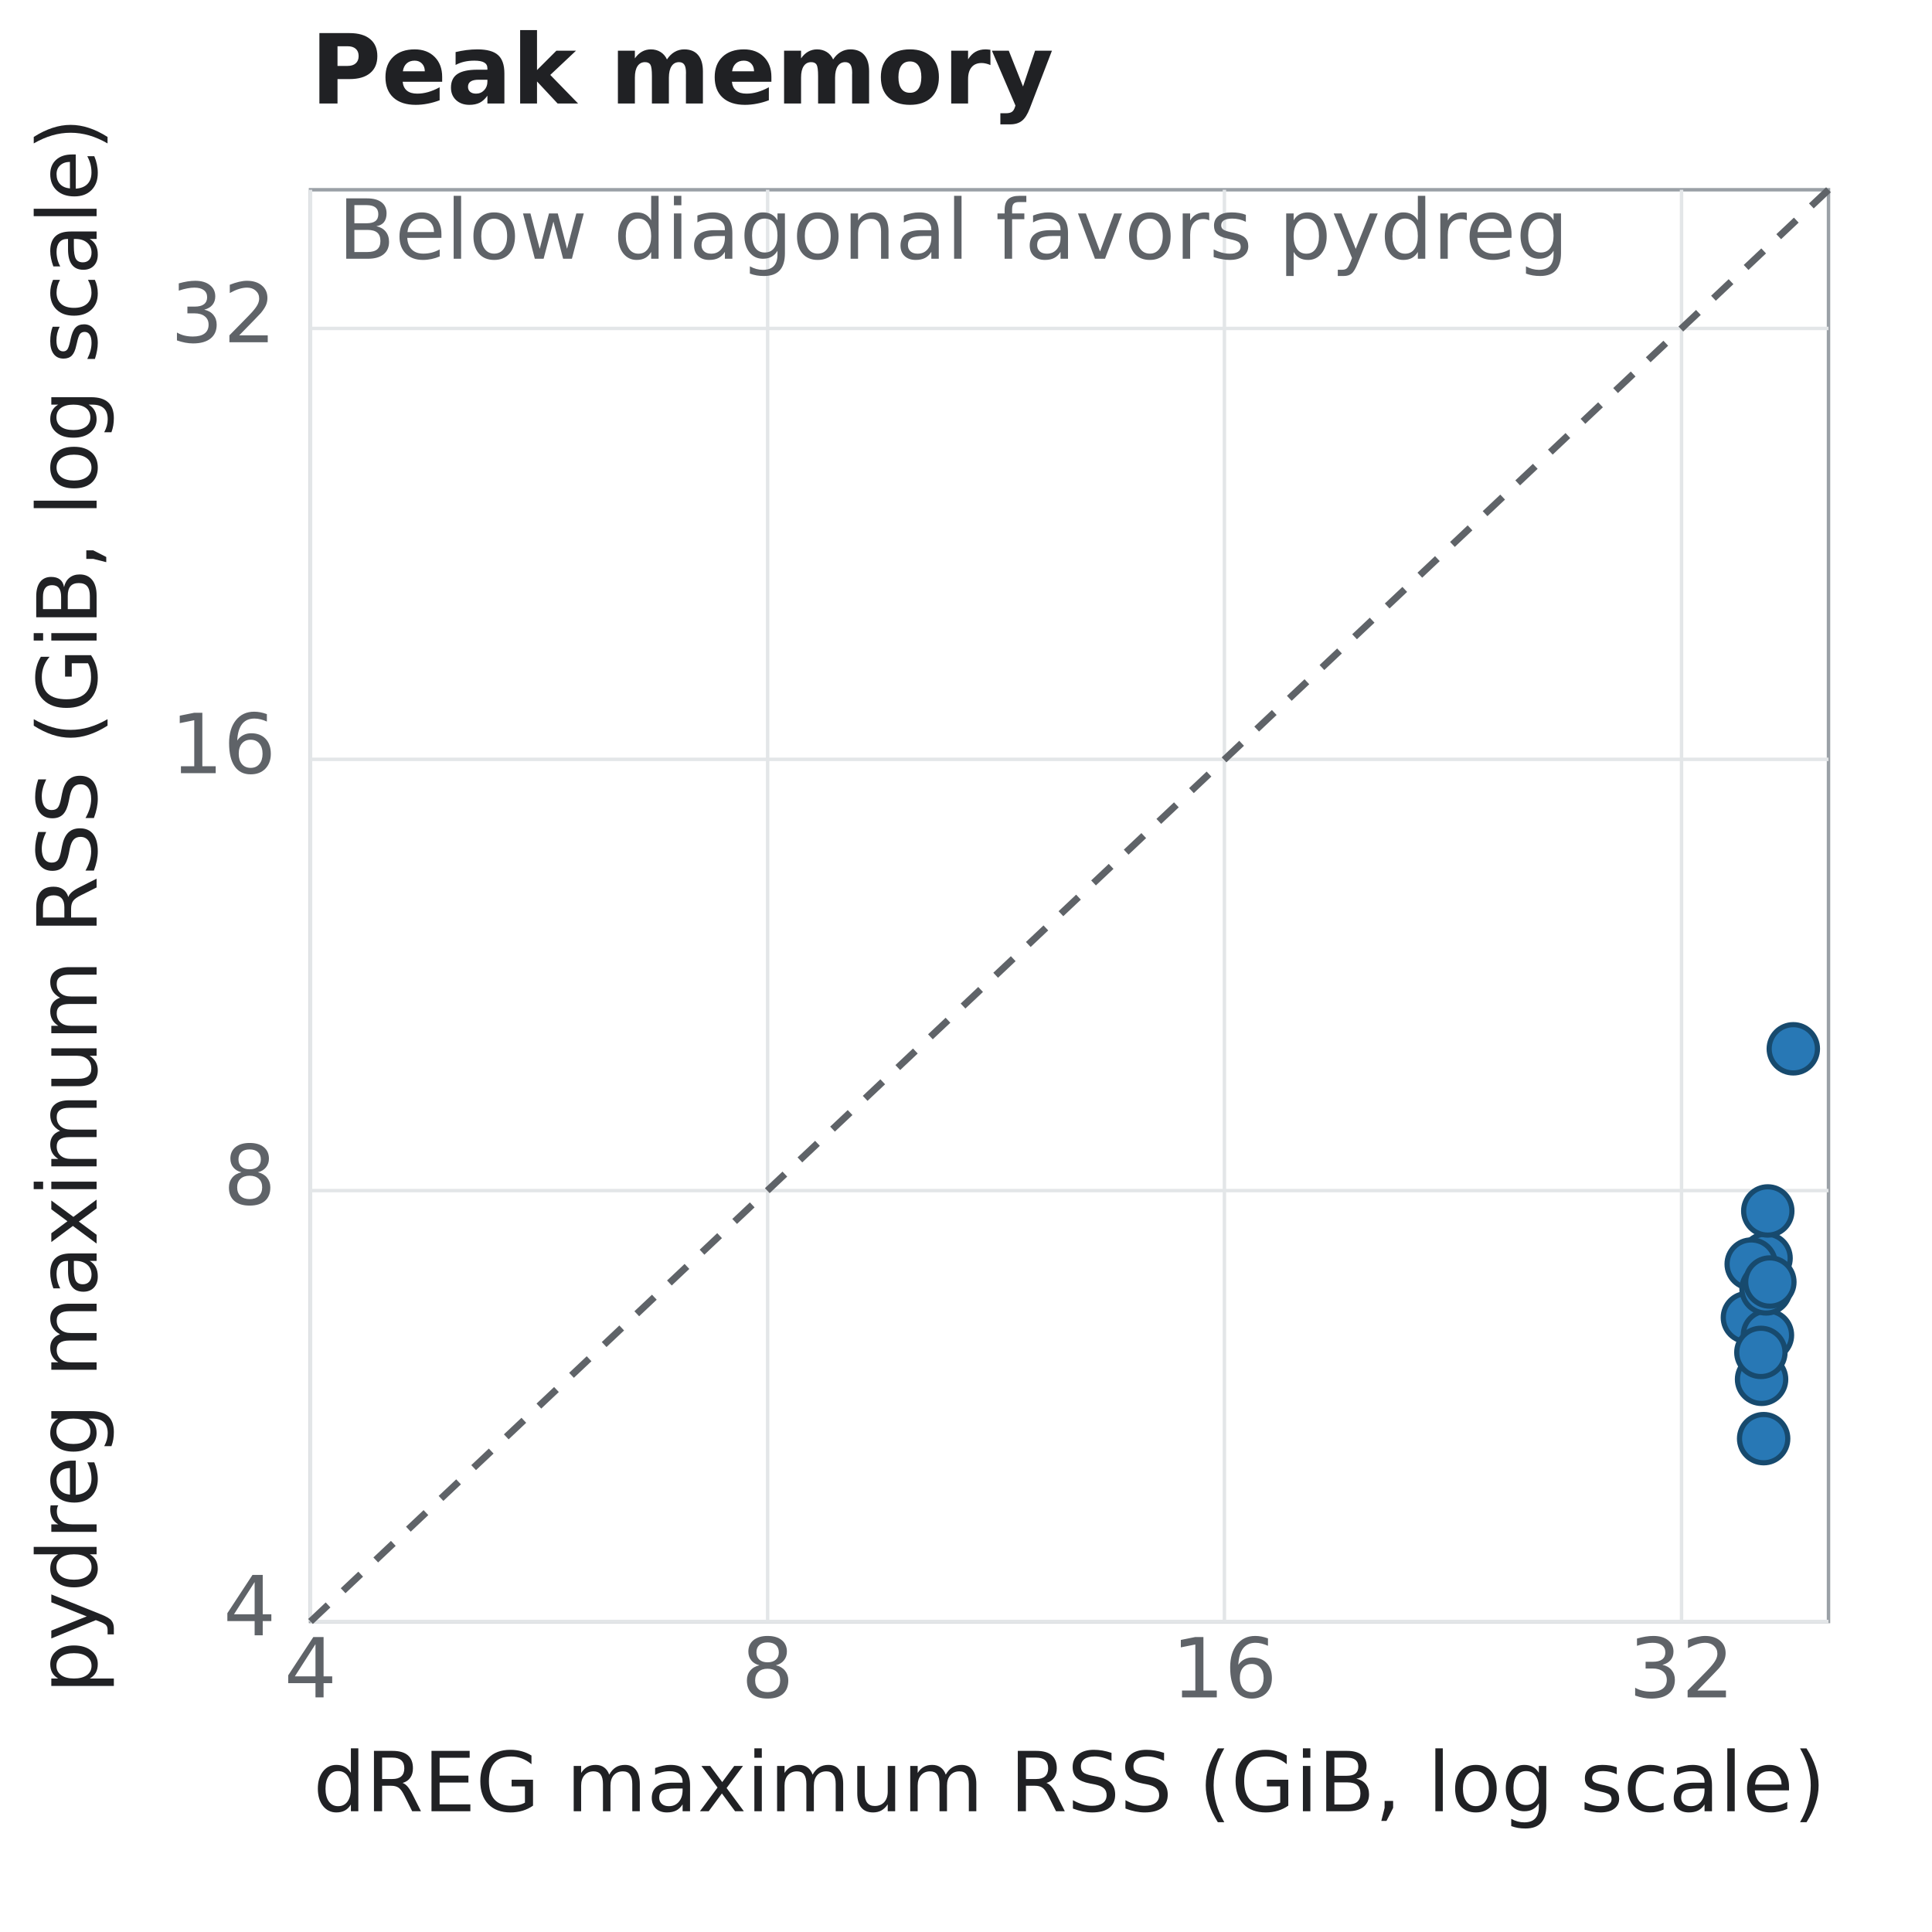
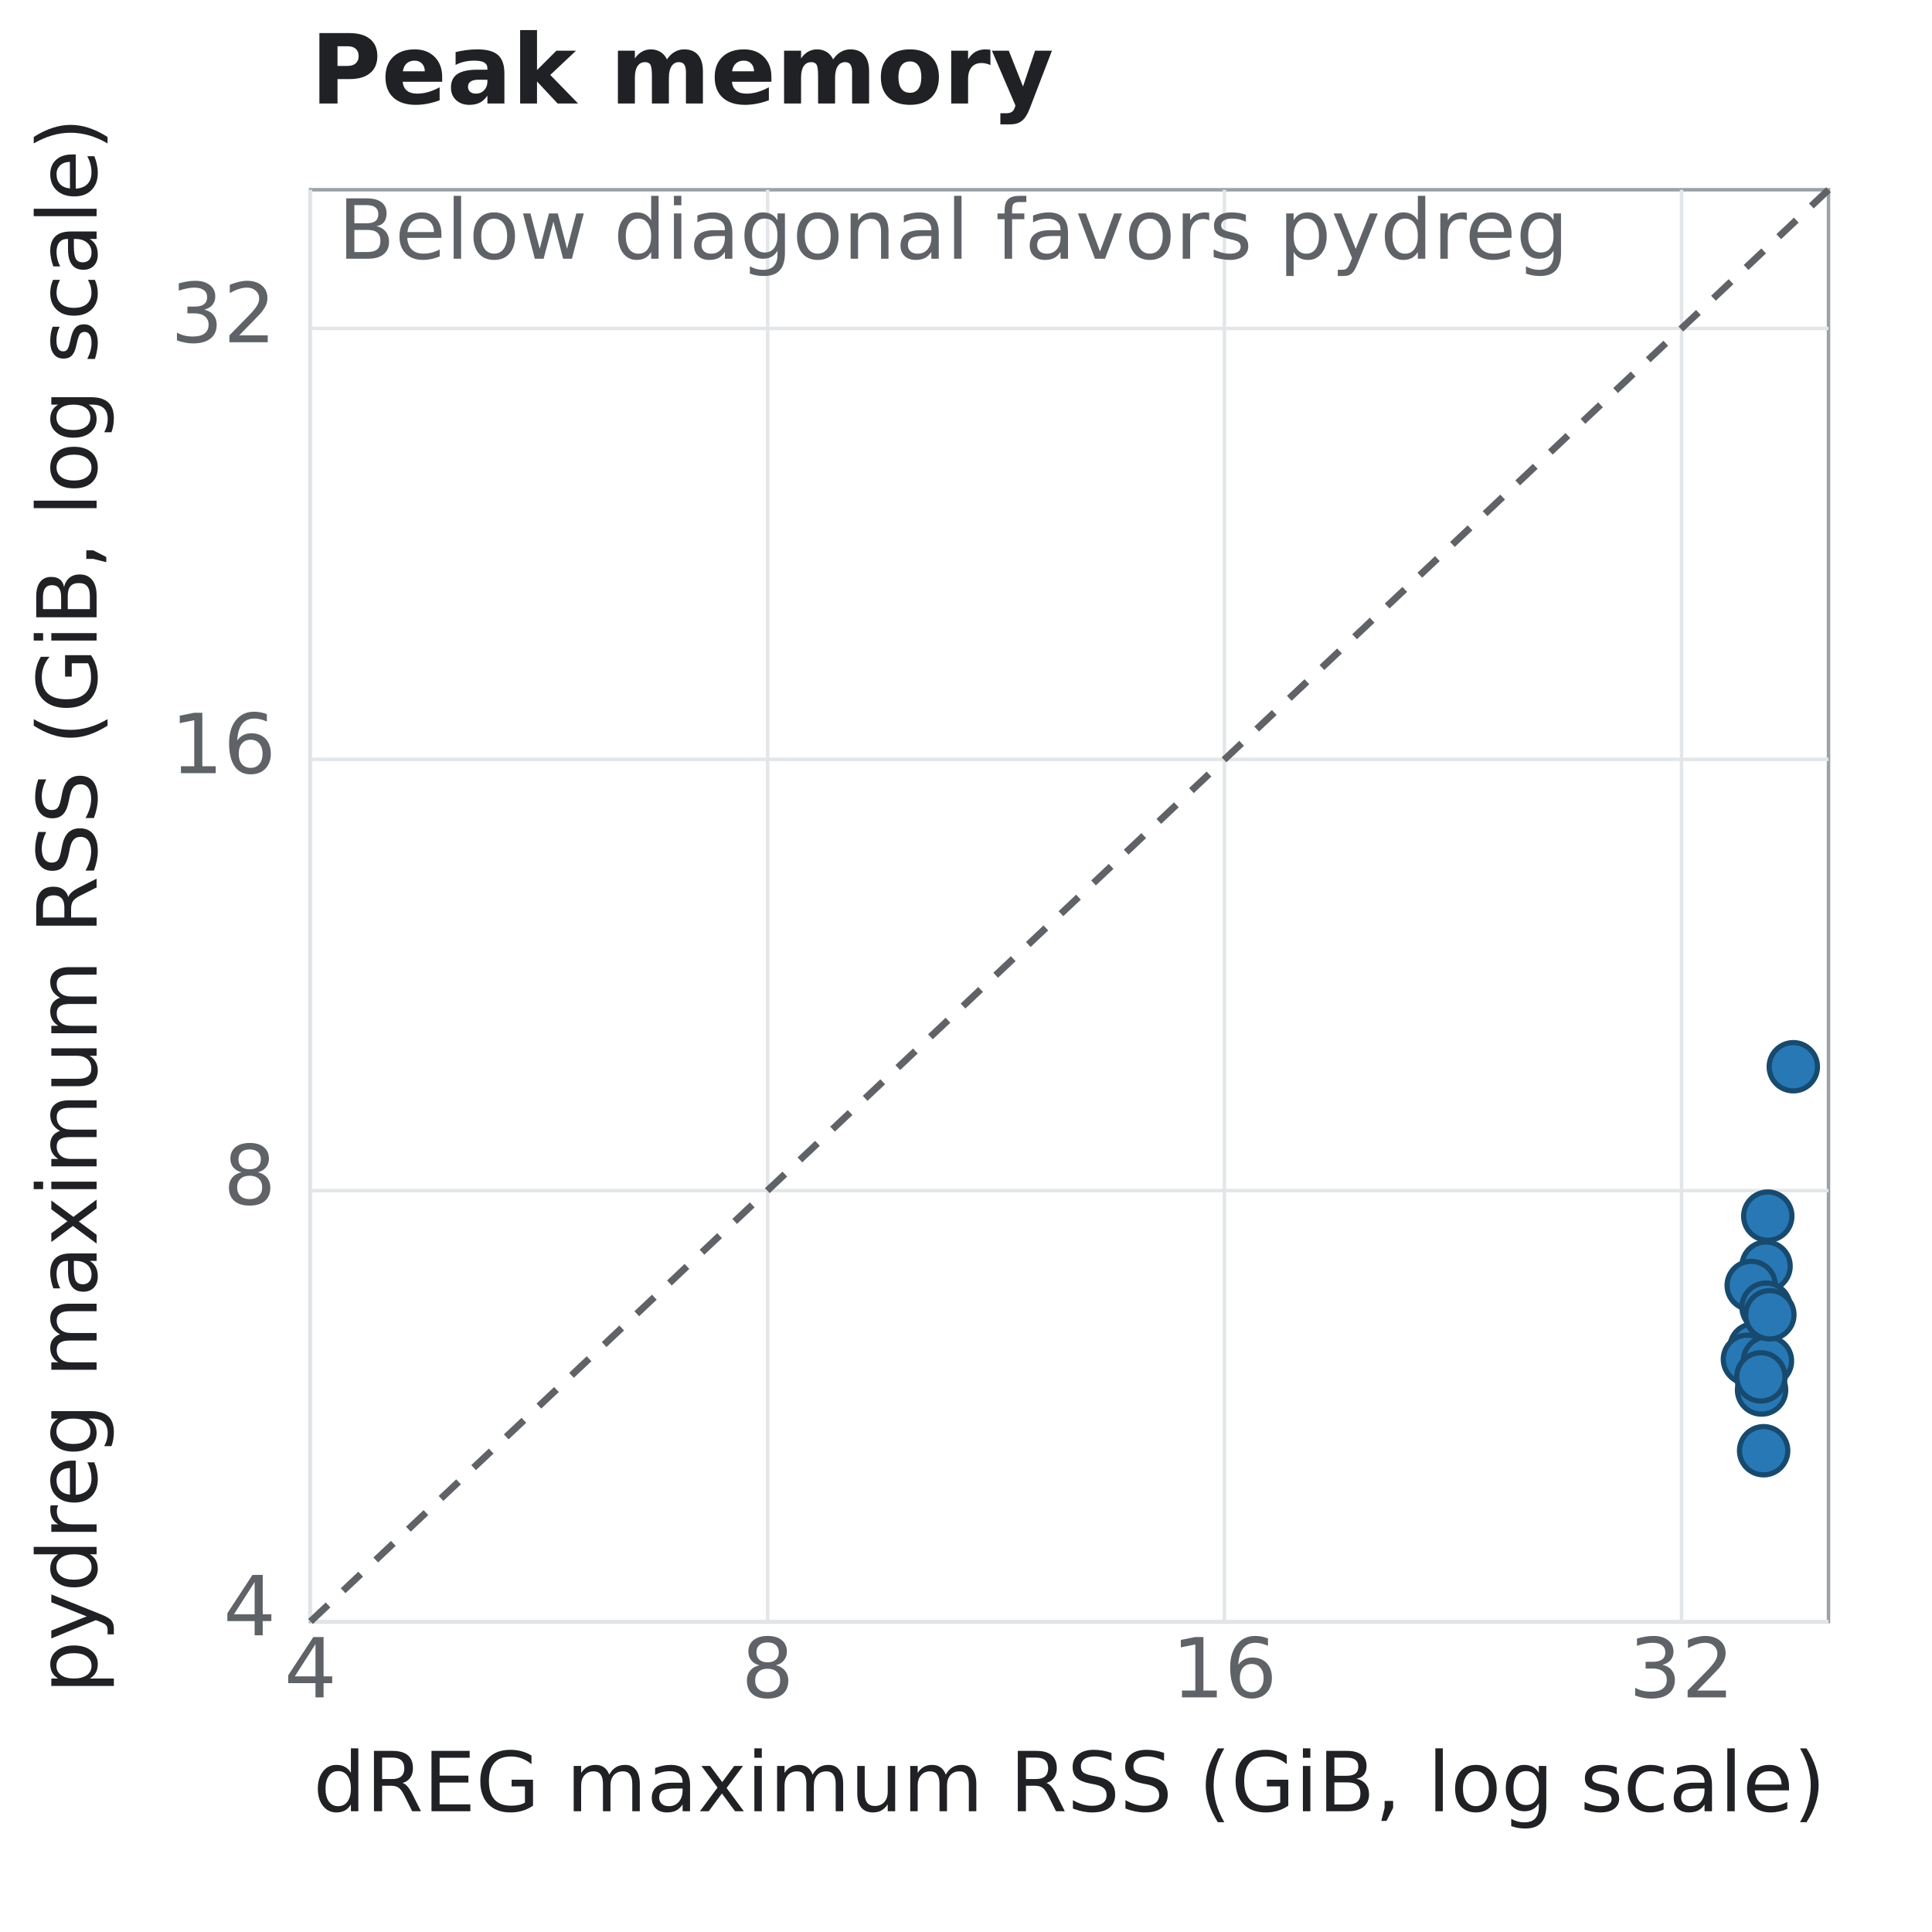
<svg xmlns="http://www.w3.org/2000/svg" width="560" height="560" viewBox="0 0 560 560" role="img">
  <style>
text { font-family: DejaVu Sans, Helvetica, Arial, sans-serif; fill: #202124; }
.title { font-size: 28px; font-weight: 600; }
.axis { font-size: 24px; }
.tick, .note, .value { font-size: 24px; fill: #5f6368; }
.lib { font-size: 24px; }
.plot { fill: #fff; stroke: #9aa0a6; }
.grid { stroke: #e3e6e8; stroke-width: 1; }
.diagonal { stroke: #5f6368; stroke-width: 2; stroke-dasharray: 7 6; }
.ref { stroke: #d62728; stroke-width: 1.2; stroke-dasharray: 5 4; }
.mark { fill: #2878b5; stroke: #174a6e; stroke-width: 1.5; }
.stem { stroke: #9aa0a6; stroke-width: 1.4; }
</style>
  <rect width="560" height="560" fill="#fff" />
  <text x="90" y="30" class="title">Peak memory</text>
  <rect x="90" y="55" width="440" height="415" class="plot" />
  <line x1="90.0" y1="55" x2="90.0" y2="470" class="grid" />
  <line x1="90" y1="470.0" x2="530" y2="470.0" class="grid" />
  <text x="90.0" y="492" class="tick" text-anchor="middle">4</text>
  <text x="80" y="474.0" class="tick" text-anchor="end">4</text>
  <line x1="222.5" y1="55" x2="222.5" y2="470" class="grid" />
  <line x1="90" y1="345.1" x2="530" y2="345.1" class="grid" />
  <text x="222.5" y="492" class="tick" text-anchor="middle">8</text>
  <text x="80" y="349.1" class="tick" text-anchor="end">8</text>
  <line x1="354.9" y1="55" x2="354.9" y2="470" class="grid" />
  <line x1="90" y1="220.1" x2="530" y2="220.1" class="grid" />
  <text x="354.9" y="492" class="tick" text-anchor="middle">16</text>
  <text x="80" y="224.1" class="tick" text-anchor="end">16</text>
  <line x1="487.4" y1="55" x2="487.4" y2="470" class="grid" />
  <line x1="90" y1="95.2" x2="530" y2="95.2" class="grid" />
  <text x="487.4" y="492" class="tick" text-anchor="middle">32</text>
  <text x="80" y="99.2" class="tick" text-anchor="end">32</text>
  <line x1="90.0" y1="470.0" x2="530.0" y2="55.0" class="diagonal" />
-   <circle cx="519.8" cy="304.0" r="7" class="mark" />
-   <circle cx="511.9" cy="364.7" r="7" class="mark" />
-   <circle cx="507.6" cy="366.4" r="7" class="mark" />
-   <circle cx="508.4" cy="382.1" r="7" class="mark" />
-   <circle cx="506.5" cy="381.9" r="7" class="mark" />
-   <circle cx="512.4" cy="351.0" r="7" class="mark" />
-   <circle cx="511.2" cy="417.0" r="7" class="mark" />
-   <circle cx="512.3" cy="387.0" r="7" class="mark" />
-   <circle cx="510.6" cy="399.8" r="7" class="mark" />
-   <circle cx="510.4" cy="392.0" r="7" class="mark" />
-   <circle cx="511.9" cy="373.6" r="7" class="mark" />
-   <circle cx="513.0" cy="371.6" r="7" class="mark" />
+   <circle cx="519.8" cy="309.2" r="7" class="mark" />
+   <circle cx="511.9" cy="367.0" r="7" class="mark" />
+   <circle cx="507.6" cy="372.6" r="7" class="mark" />
+   <circle cx="508.4" cy="390.7" r="7" class="mark" />
+   <circle cx="506.5" cy="394.0" r="7" class="mark" />
+   <circle cx="512.4" cy="352.5" r="7" class="mark" />
+   <circle cx="511.2" cy="420.5" r="7" class="mark" />
+   <circle cx="512.3" cy="394.5" r="7" class="mark" />
+   <circle cx="510.6" cy="402.9" r="7" class="mark" />
+   <circle cx="510.4" cy="399.1" r="7" class="mark" />
+   <circle cx="511.9" cy="378.9" r="7" class="mark" />
+   <circle cx="513.0" cy="381.1" r="7" class="mark" />
  <text x="310.0" y="525" class="axis" text-anchor="middle">dREG maximum RSS (GiB, log scale)</text>
  <text x="28" y="262.5" class="axis" text-anchor="middle" transform="rotate(-90 28 262.5)">pydreg maximum RSS (GiB, log scale)</text>
  <text x="98" y="75" class="note" text-anchor="start">Below diagonal favors pydreg</text>
</svg>
